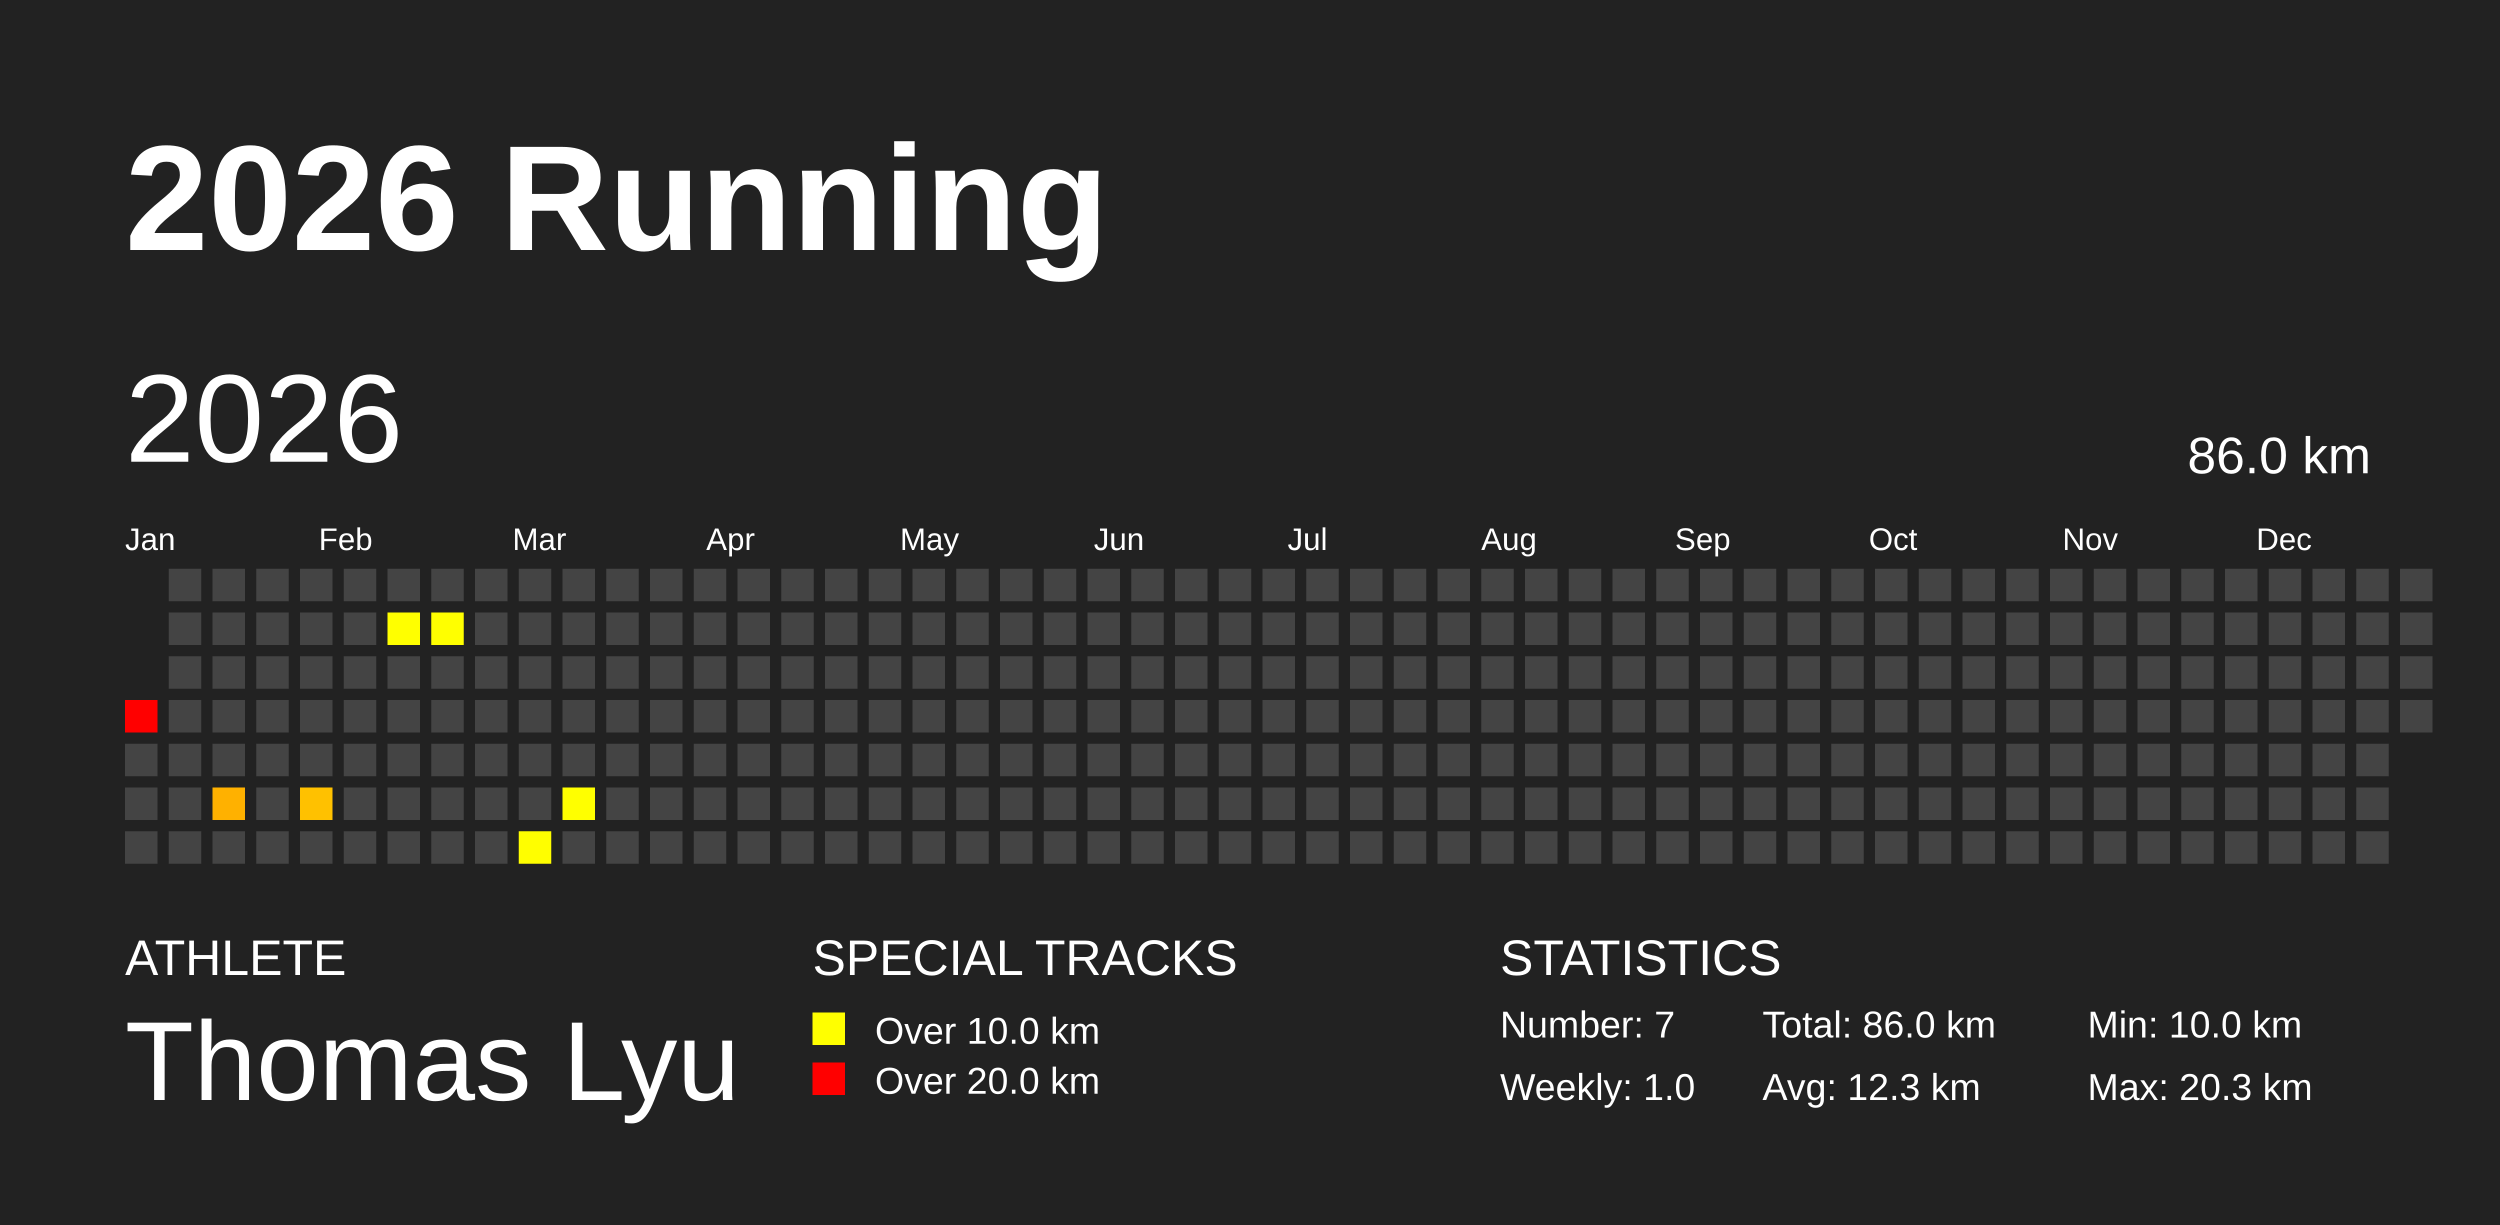
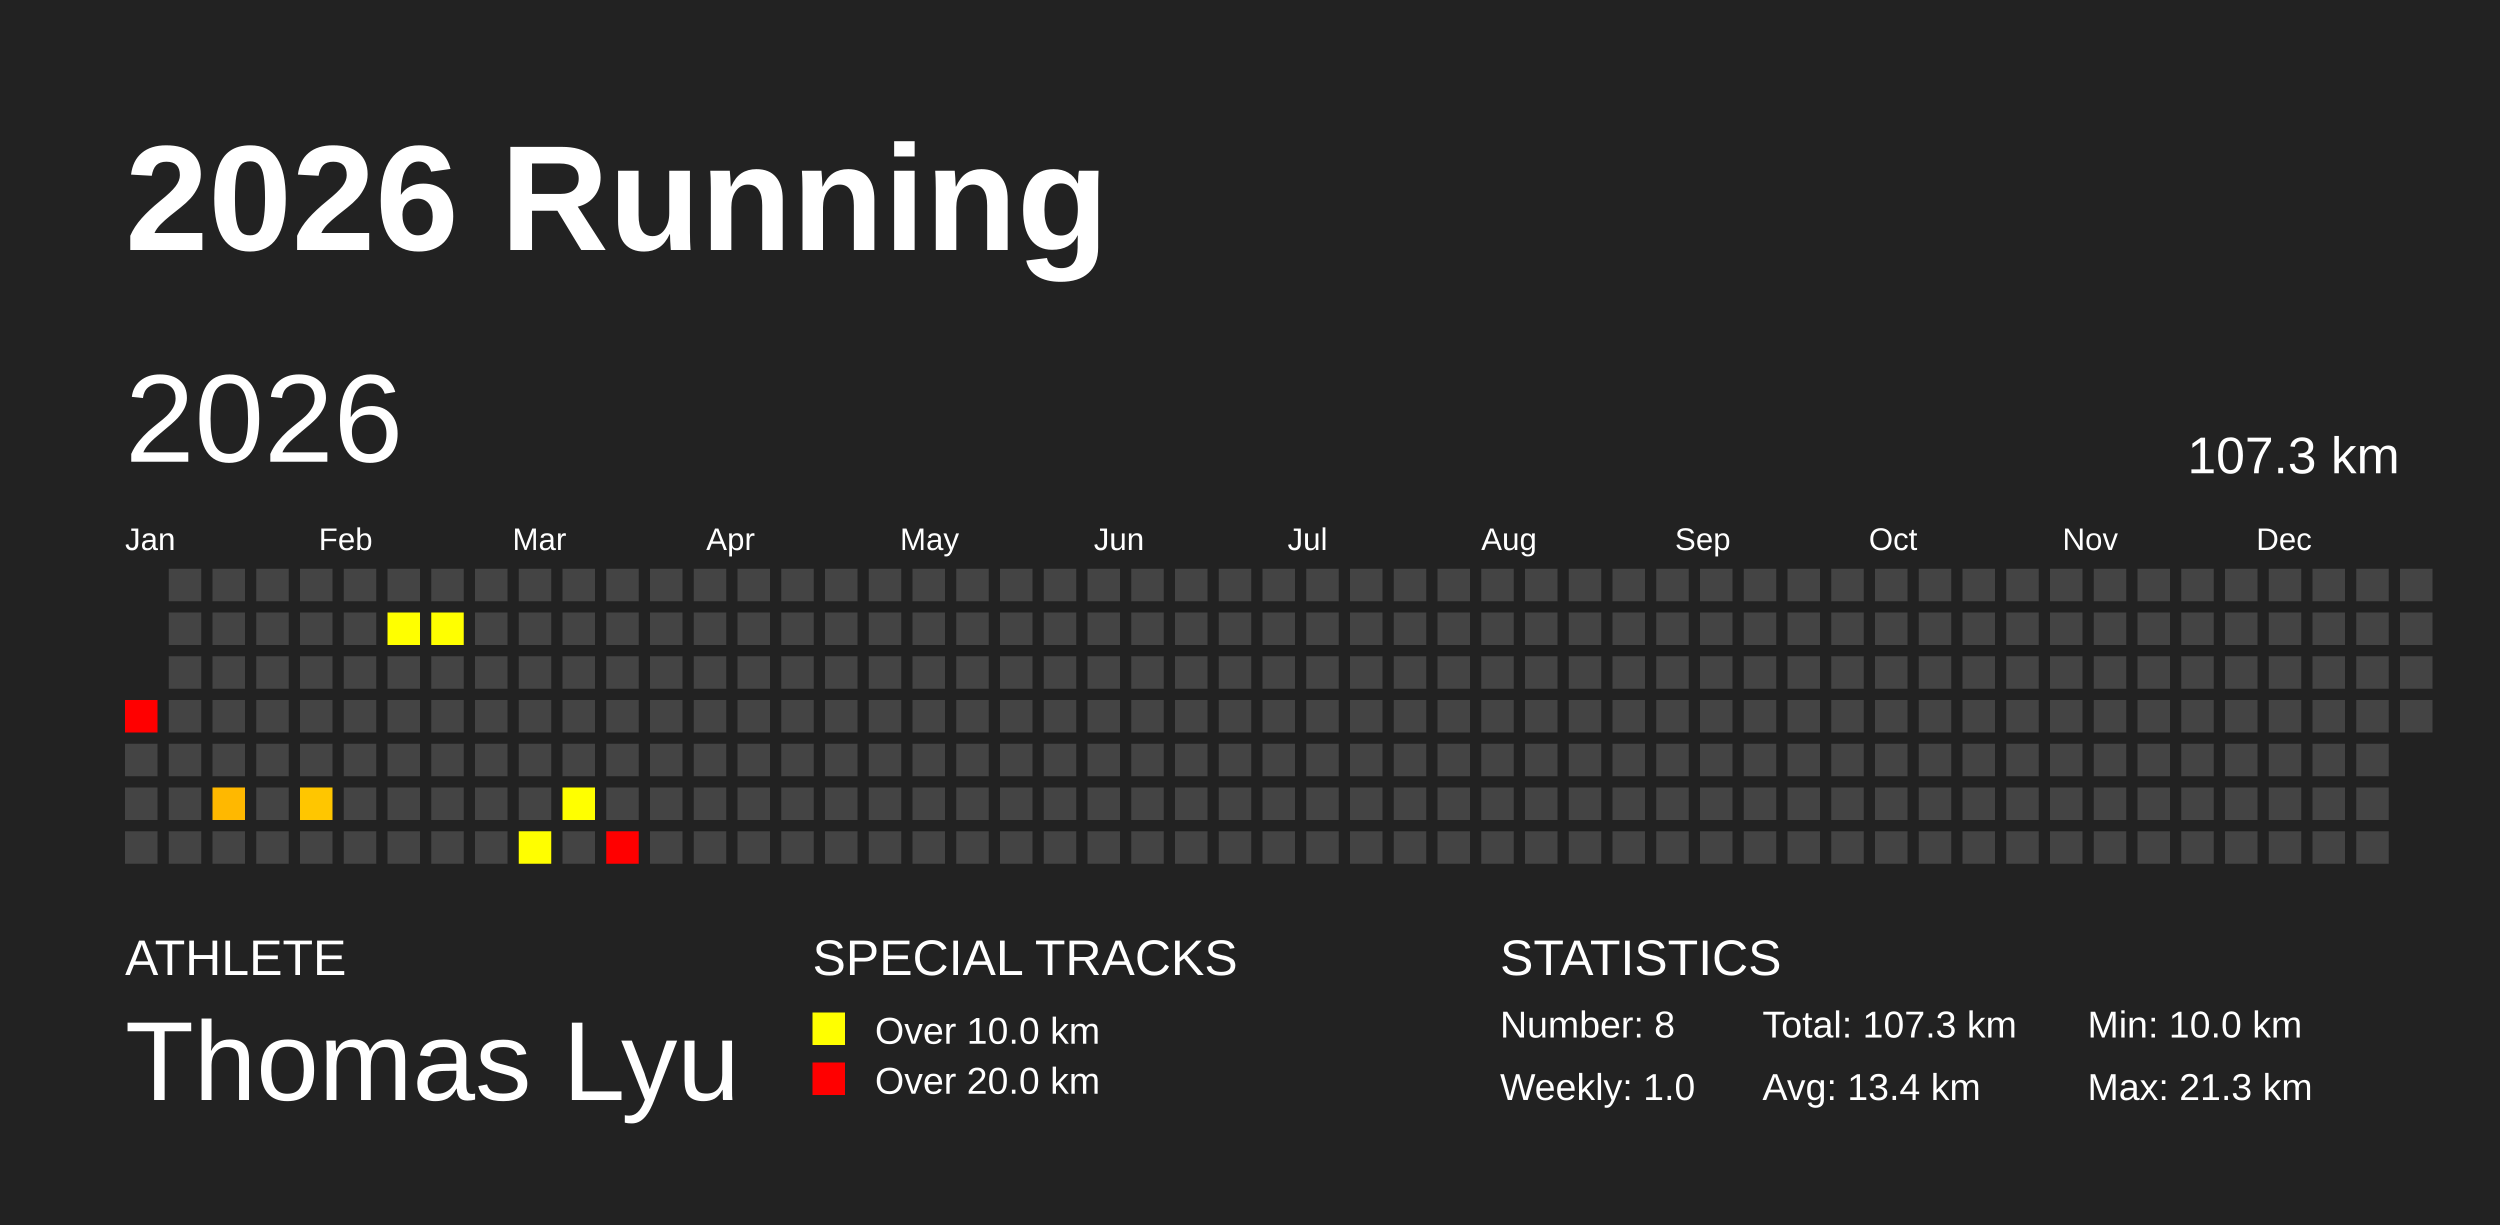
<svg xmlns="http://www.w3.org/2000/svg" baseProfile="full" height="98mm" version="1.1" viewBox="0,0,200,98" width="200mm">
  <defs />
  <rect fill="#222222" height="98" width="200" x="0" y="0" />
  <text fill="#FFFFFF" style="font-size:12px; font-family:Arial; font-weight:bold;" x="10" y="20">2026 Running</text>
  <text fill="#FFFFFF" style="font-size:4px; font-family:Arial" x="10" y="78">ATHLETE</text>
  <text fill="#FFFFFF" style="font-size:9px; font-family:Arial" x="10" y="88">Thomas Lyu</text>
  <text fill="#FFFFFF" style="font-size:4px; font-family:Arial" x="65" y="78">SPECIAL TRACKS</text>
  <rect fill="yellow" height="2.6" width="2.6" x="65" y="81" />
  <text fill="#FFFFFF" style="font-size:3px; font-family:Arial" x="70" y="83.5">Over 10.0 km</text>
  <rect fill="red" height="2.6" width="2.6" x="65" y="85" />
  <text fill="#FFFFFF" style="font-size:3px; font-family:Arial" x="70" y="87.5">Over 20.0 km</text>
  <text fill="#FFFFFF" style="font-size:4px; font-family:Arial" x="120" y="78">STATISTICS</text>
-   <text fill="#FFFFFF" style="font-size:3px; font-family:Arial" x="120" y="83">Number: 7</text>
+   <text fill="#FFFFFF" style="font-size:3px; font-family:Arial" x="120" y="83">Number: 8</text>
  <text fill="#FFFFFF" style="font-size:3px; font-family:Arial" x="120" y="88">Weekly: 1.0</text>
-   <text fill="#FFFFFF" style="font-size:3px; font-family:Arial" x="141" y="83">Total: 86.0 km</text>
-   <text fill="#FFFFFF" style="font-size:3px; font-family:Arial" x="141" y="88">Avg: 12.3 km</text>
+   <text fill="#FFFFFF" style="font-size:3px; font-family:Arial" x="141" y="83">Total: 107.3 km</text>
+   <text fill="#FFFFFF" style="font-size:3px; font-family:Arial" x="141" y="88">Avg: 13.4 km</text>
  <text fill="#FFFFFF" style="font-size:3px; font-family:Arial" x="167" y="83">Min: 10.0 km</text>
-   <text fill="#FFFFFF" style="font-size:3px; font-family:Arial" x="167" y="88">Max: 20.3 km</text>
+   <text fill="#FFFFFF" style="font-size:3px; font-family:Arial" x="167" y="88">Max: 21.3 km</text>
  <text dominant-baseline="hanging" fill="#FFFFFF" style="font-size:10.0px; font-family:Arial;" x="10" y="30">2026</text>
-   <text dominant-baseline="hanging" fill="#FFFFFF" style="font-size:4.125px; font-family:Arial;" x="175" y="35">86.0 km</text>
+   <text dominant-baseline="hanging" fill="#FFFFFF" style="font-size:4.125px; font-family:Arial;" x="175" y="35">107.3 km</text>
  <text fill="#FFFFFF" style="font-size:2.5px; font-family:Arial" x="10.0" y="44">Jan</text>
  <text fill="#FFFFFF" style="font-size:2.5px; font-family:Arial" x="25.5" y="44">Feb</text>
  <text fill="#FFFFFF" style="font-size:2.5px; font-family:Arial" x="41.0" y="44">Mar</text>
  <text fill="#FFFFFF" style="font-size:2.5px; font-family:Arial" x="56.5" y="44">Apr</text>
  <text fill="#FFFFFF" style="font-size:2.5px; font-family:Arial" x="72.0" y="44">May</text>
  <text fill="#FFFFFF" style="font-size:2.5px; font-family:Arial" x="87.5" y="44">Jun</text>
  <text fill="#FFFFFF" style="font-size:2.5px; font-family:Arial" x="103.0" y="44">Jul</text>
  <text fill="#FFFFFF" style="font-size:2.5px; font-family:Arial" x="118.5" y="44">Aug</text>
  <text fill="#FFFFFF" style="font-size:2.5px; font-family:Arial" x="134.0" y="44">Sep</text>
  <text fill="#FFFFFF" style="font-size:2.5px; font-family:Arial" x="149.5" y="44">Oct</text>
  <text fill="#FFFFFF" style="font-size:2.5px; font-family:Arial" x="165.0" y="44">Nov</text>
  <text fill="#FFFFFF" style="font-size:2.5px; font-family:Arial" x="180.5" y="44">Dec</text>
  <rect fill="red" height="2.6" width="2.6" x="10.0" y="56.0" />
  <rect fill="#444444" height="2.6" width="2.6" x="10.0" y="59.5" />
  <rect fill="#444444" height="2.6" width="2.6" x="10.0" y="63.0" />
  <rect fill="#444444" height="2.6" width="2.6" x="10.0" y="66.5" />
  <rect fill="#444444" height="2.6" width="2.6" x="13.5" y="45.5" />
  <rect fill="#444444" height="2.6" width="2.6" x="13.5" y="49.0" />
  <rect fill="#444444" height="2.6" width="2.6" x="13.5" y="52.5" />
  <rect fill="#444444" height="2.6" width="2.6" x="13.5" y="56.0" />
  <rect fill="#444444" height="2.6" width="2.6" x="13.5" y="59.5" />
  <rect fill="#444444" height="2.6" width="2.6" x="13.5" y="63.0" />
  <rect fill="#444444" height="2.6" width="2.6" x="13.5" y="66.5" />
  <rect fill="#444444" height="2.6" width="2.6" x="17.0" y="45.5" />
  <rect fill="#444444" height="2.6" width="2.6" x="17.0" y="49.0" />
  <rect fill="#444444" height="2.6" width="2.6" x="17.0" y="52.5" />
  <rect fill="#444444" height="2.6" width="2.6" x="17.0" y="56.0" />
  <rect fill="#444444" height="2.6" width="2.6" x="17.0" y="59.5" />
-   <rect fill="#ffb100" height="2.6" width="2.6" x="17.0" y="63.0" />
+   <rect fill="#ffb800" height="2.6" width="2.6" x="17.0" y="63.0" />
  <rect fill="#444444" height="2.6" width="2.6" x="17.0" y="66.5" />
  <rect fill="#444444" height="2.6" width="2.6" x="20.5" y="45.5" />
  <rect fill="#444444" height="2.6" width="2.6" x="20.5" y="49.0" />
  <rect fill="#444444" height="2.6" width="2.6" x="20.5" y="52.5" />
  <rect fill="#444444" height="2.6" width="2.6" x="20.5" y="56.0" />
  <rect fill="#444444" height="2.6" width="2.6" x="20.5" y="59.5" />
  <rect fill="#444444" height="2.6" width="2.6" x="20.5" y="63.0" />
  <rect fill="#444444" height="2.6" width="2.6" x="20.5" y="66.5" />
  <rect fill="#444444" height="2.6" width="2.6" x="24.0" y="45.5" />
  <rect fill="#444444" height="2.6" width="2.6" x="24.0" y="49.0" />
  <rect fill="#444444" height="2.6" width="2.6" x="24.0" y="52.5" />
  <rect fill="#444444" height="2.6" width="2.6" x="24.0" y="56.0" />
  <rect fill="#444444" height="2.6" width="2.6" x="24.0" y="59.5" />
-   <rect fill="#ffc100" height="2.6" width="2.6" x="24.0" y="63.0" />
+   <rect fill="#ffc600" height="2.6" width="2.6" x="24.0" y="63.0" />
  <rect fill="#444444" height="2.6" width="2.6" x="24.0" y="66.5" />
  <rect fill="#444444" height="2.6" width="2.6" x="27.5" y="45.5" />
  <rect fill="#444444" height="2.6" width="2.6" x="27.5" y="49.0" />
  <rect fill="#444444" height="2.6" width="2.6" x="27.5" y="52.5" />
  <rect fill="#444444" height="2.6" width="2.6" x="27.5" y="56.0" />
  <rect fill="#444444" height="2.6" width="2.6" x="27.5" y="59.5" />
  <rect fill="#444444" height="2.6" width="2.6" x="27.5" y="63.0" />
  <rect fill="#444444" height="2.6" width="2.6" x="27.5" y="66.5" />
  <rect fill="#444444" height="2.6" width="2.6" x="31.0" y="45.5" />
  <rect fill="#ffff00" height="2.6" width="2.6" x="31.0" y="49.0" />
  <rect fill="#444444" height="2.6" width="2.6" x="31.0" y="52.5" />
  <rect fill="#444444" height="2.6" width="2.6" x="31.0" y="56.0" />
  <rect fill="#444444" height="2.6" width="2.6" x="31.0" y="59.5" />
  <rect fill="#444444" height="2.6" width="2.6" x="31.0" y="63.0" />
  <rect fill="#444444" height="2.6" width="2.6" x="31.0" y="66.5" />
  <rect fill="#444444" height="2.6" width="2.6" x="34.5" y="45.5" />
  <rect fill="#ffff00" height="2.6" width="2.6" x="34.5" y="49.0" />
  <rect fill="#444444" height="2.6" width="2.6" x="34.5" y="52.5" />
  <rect fill="#444444" height="2.6" width="2.6" x="34.5" y="56.0" />
  <rect fill="#444444" height="2.6" width="2.6" x="34.5" y="59.5" />
  <rect fill="#444444" height="2.6" width="2.6" x="34.5" y="63.0" />
  <rect fill="#444444" height="2.6" width="2.6" x="34.5" y="66.5" />
  <rect fill="#444444" height="2.6" width="2.6" x="38.0" y="45.5" />
  <rect fill="#444444" height="2.6" width="2.6" x="38.0" y="49.0" />
  <rect fill="#444444" height="2.6" width="2.6" x="38.0" y="52.5" />
  <rect fill="#444444" height="2.6" width="2.6" x="38.0" y="56.0" />
  <rect fill="#444444" height="2.6" width="2.6" x="38.0" y="59.5" />
  <rect fill="#444444" height="2.6" width="2.6" x="38.0" y="63.0" />
  <rect fill="#444444" height="2.6" width="2.6" x="38.0" y="66.5" />
  <rect fill="#444444" height="2.6" width="2.6" x="41.5" y="45.5" />
  <rect fill="#444444" height="2.6" width="2.6" x="41.5" y="49.0" />
  <rect fill="#444444" height="2.6" width="2.6" x="41.5" y="52.5" />
  <rect fill="#444444" height="2.6" width="2.6" x="41.5" y="56.0" />
  <rect fill="#444444" height="2.6" width="2.6" x="41.5" y="59.5" />
  <rect fill="#444444" height="2.6" width="2.6" x="41.5" y="63.0" />
  <rect fill="#fffe00" height="2.6" width="2.6" x="41.5" y="66.5" />
  <rect fill="#444444" height="2.6" width="2.6" x="45.0" y="45.5" />
  <rect fill="#444444" height="2.6" width="2.6" x="45.0" y="49.0" />
  <rect fill="#444444" height="2.6" width="2.6" x="45.0" y="52.5" />
  <rect fill="#444444" height="2.6" width="2.6" x="45.0" y="56.0" />
  <rect fill="#444444" height="2.6" width="2.6" x="45.0" y="59.5" />
  <rect fill="#ffff00" height="2.6" width="2.6" x="45.0" y="63.0" />
  <rect fill="#444444" height="2.6" width="2.6" x="45.0" y="66.5" />
  <rect fill="#444444" height="2.6" width="2.6" x="48.5" y="45.5" />
  <rect fill="#444444" height="2.6" width="2.6" x="48.5" y="49.0" />
  <rect fill="#444444" height="2.6" width="2.6" x="48.5" y="52.5" />
  <rect fill="#444444" height="2.6" width="2.6" x="48.5" y="56.0" />
  <rect fill="#444444" height="2.6" width="2.6" x="48.5" y="59.5" />
  <rect fill="#444444" height="2.6" width="2.6" x="48.5" y="63.0" />
-   <rect fill="#444444" height="2.6" width="2.6" x="48.5" y="66.5" />
+   <rect fill="red" height="2.6" width="2.6" x="48.5" y="66.5" />
  <rect fill="#444444" height="2.6" width="2.6" x="52.0" y="45.5" />
  <rect fill="#444444" height="2.6" width="2.6" x="52.0" y="49.0" />
  <rect fill="#444444" height="2.6" width="2.6" x="52.0" y="52.5" />
  <rect fill="#444444" height="2.6" width="2.6" x="52.0" y="56.0" />
  <rect fill="#444444" height="2.6" width="2.6" x="52.0" y="59.5" />
  <rect fill="#444444" height="2.6" width="2.6" x="52.0" y="63.0" />
  <rect fill="#444444" height="2.6" width="2.6" x="52.0" y="66.5" />
  <rect fill="#444444" height="2.6" width="2.6" x="55.5" y="45.5" />
  <rect fill="#444444" height="2.6" width="2.6" x="55.5" y="49.0" />
  <rect fill="#444444" height="2.6" width="2.6" x="55.5" y="52.5" />
  <rect fill="#444444" height="2.6" width="2.6" x="55.5" y="56.0" />
  <rect fill="#444444" height="2.6" width="2.6" x="55.5" y="59.5" />
  <rect fill="#444444" height="2.6" width="2.6" x="55.5" y="63.0" />
  <rect fill="#444444" height="2.6" width="2.6" x="55.5" y="66.5" />
  <rect fill="#444444" height="2.6" width="2.6" x="59.0" y="45.5" />
  <rect fill="#444444" height="2.6" width="2.6" x="59.0" y="49.0" />
  <rect fill="#444444" height="2.6" width="2.6" x="59.0" y="52.5" />
  <rect fill="#444444" height="2.6" width="2.6" x="59.0" y="56.0" />
  <rect fill="#444444" height="2.6" width="2.6" x="59.0" y="59.5" />
  <rect fill="#444444" height="2.6" width="2.6" x="59.0" y="63.0" />
  <rect fill="#444444" height="2.6" width="2.6" x="59.0" y="66.5" />
  <rect fill="#444444" height="2.6" width="2.6" x="62.5" y="45.5" />
  <rect fill="#444444" height="2.6" width="2.6" x="62.5" y="49.0" />
  <rect fill="#444444" height="2.6" width="2.6" x="62.5" y="52.5" />
  <rect fill="#444444" height="2.6" width="2.6" x="62.5" y="56.0" />
  <rect fill="#444444" height="2.6" width="2.6" x="62.5" y="59.5" />
  <rect fill="#444444" height="2.6" width="2.6" x="62.5" y="63.0" />
  <rect fill="#444444" height="2.6" width="2.6" x="62.5" y="66.5" />
  <rect fill="#444444" height="2.6" width="2.6" x="66.0" y="45.5" />
  <rect fill="#444444" height="2.6" width="2.6" x="66.0" y="49.0" />
  <rect fill="#444444" height="2.6" width="2.6" x="66.0" y="52.5" />
  <rect fill="#444444" height="2.6" width="2.6" x="66.0" y="56.0" />
  <rect fill="#444444" height="2.6" width="2.6" x="66.0" y="59.5" />
  <rect fill="#444444" height="2.6" width="2.6" x="66.0" y="63.0" />
  <rect fill="#444444" height="2.6" width="2.6" x="66.0" y="66.5" />
  <rect fill="#444444" height="2.6" width="2.6" x="69.5" y="45.5" />
  <rect fill="#444444" height="2.6" width="2.6" x="69.5" y="49.0" />
  <rect fill="#444444" height="2.6" width="2.6" x="69.5" y="52.5" />
  <rect fill="#444444" height="2.6" width="2.6" x="69.5" y="56.0" />
  <rect fill="#444444" height="2.6" width="2.6" x="69.5" y="59.5" />
  <rect fill="#444444" height="2.6" width="2.6" x="69.5" y="63.0" />
  <rect fill="#444444" height="2.6" width="2.6" x="69.5" y="66.5" />
  <rect fill="#444444" height="2.6" width="2.6" x="73.0" y="45.5" />
  <rect fill="#444444" height="2.6" width="2.6" x="73.0" y="49.0" />
  <rect fill="#444444" height="2.6" width="2.6" x="73.0" y="52.5" />
  <rect fill="#444444" height="2.6" width="2.6" x="73.0" y="56.0" />
  <rect fill="#444444" height="2.6" width="2.6" x="73.0" y="59.5" />
  <rect fill="#444444" height="2.6" width="2.6" x="73.0" y="63.0" />
  <rect fill="#444444" height="2.6" width="2.6" x="73.0" y="66.5" />
  <rect fill="#444444" height="2.6" width="2.6" x="76.5" y="45.5" />
  <rect fill="#444444" height="2.6" width="2.6" x="76.5" y="49.0" />
  <rect fill="#444444" height="2.6" width="2.6" x="76.5" y="52.5" />
  <rect fill="#444444" height="2.6" width="2.6" x="76.5" y="56.0" />
  <rect fill="#444444" height="2.6" width="2.6" x="76.5" y="59.5" />
  <rect fill="#444444" height="2.6" width="2.6" x="76.5" y="63.0" />
  <rect fill="#444444" height="2.6" width="2.6" x="76.5" y="66.5" />
  <rect fill="#444444" height="2.6" width="2.6" x="80.0" y="45.5" />
  <rect fill="#444444" height="2.6" width="2.6" x="80.0" y="49.0" />
  <rect fill="#444444" height="2.6" width="2.6" x="80.0" y="52.5" />
  <rect fill="#444444" height="2.6" width="2.6" x="80.0" y="56.0" />
  <rect fill="#444444" height="2.6" width="2.6" x="80.0" y="59.5" />
  <rect fill="#444444" height="2.6" width="2.6" x="80.0" y="63.0" />
  <rect fill="#444444" height="2.6" width="2.6" x="80.0" y="66.5" />
  <rect fill="#444444" height="2.6" width="2.6" x="83.5" y="45.5" />
  <rect fill="#444444" height="2.6" width="2.6" x="83.5" y="49.0" />
  <rect fill="#444444" height="2.6" width="2.6" x="83.5" y="52.5" />
  <rect fill="#444444" height="2.6" width="2.6" x="83.5" y="56.0" />
  <rect fill="#444444" height="2.6" width="2.6" x="83.5" y="59.5" />
  <rect fill="#444444" height="2.6" width="2.6" x="83.5" y="63.0" />
  <rect fill="#444444" height="2.6" width="2.6" x="83.5" y="66.5" />
  <rect fill="#444444" height="2.6" width="2.6" x="87.0" y="45.5" />
  <rect fill="#444444" height="2.6" width="2.6" x="87.0" y="49.0" />
  <rect fill="#444444" height="2.6" width="2.6" x="87.0" y="52.5" />
  <rect fill="#444444" height="2.6" width="2.6" x="87.0" y="56.0" />
  <rect fill="#444444" height="2.6" width="2.6" x="87.0" y="59.5" />
  <rect fill="#444444" height="2.6" width="2.6" x="87.0" y="63.0" />
  <rect fill="#444444" height="2.6" width="2.6" x="87.0" y="66.5" />
  <rect fill="#444444" height="2.6" width="2.6" x="90.5" y="45.5" />
  <rect fill="#444444" height="2.6" width="2.6" x="90.5" y="49.0" />
  <rect fill="#444444" height="2.6" width="2.6" x="90.5" y="52.5" />
  <rect fill="#444444" height="2.6" width="2.6" x="90.5" y="56.0" />
  <rect fill="#444444" height="2.6" width="2.6" x="90.5" y="59.5" />
  <rect fill="#444444" height="2.6" width="2.6" x="90.5" y="63.0" />
  <rect fill="#444444" height="2.6" width="2.6" x="90.5" y="66.5" />
  <rect fill="#444444" height="2.6" width="2.6" x="94.0" y="45.5" />
  <rect fill="#444444" height="2.6" width="2.6" x="94.0" y="49.0" />
  <rect fill="#444444" height="2.6" width="2.6" x="94.0" y="52.5" />
  <rect fill="#444444" height="2.6" width="2.6" x="94.0" y="56.0" />
  <rect fill="#444444" height="2.6" width="2.6" x="94.0" y="59.5" />
  <rect fill="#444444" height="2.6" width="2.6" x="94.0" y="63.0" />
  <rect fill="#444444" height="2.6" width="2.6" x="94.0" y="66.5" />
  <rect fill="#444444" height="2.6" width="2.6" x="97.5" y="45.5" />
  <rect fill="#444444" height="2.6" width="2.6" x="97.5" y="49.0" />
  <rect fill="#444444" height="2.6" width="2.6" x="97.5" y="52.5" />
  <rect fill="#444444" height="2.6" width="2.6" x="97.5" y="56.0" />
  <rect fill="#444444" height="2.6" width="2.6" x="97.5" y="59.5" />
  <rect fill="#444444" height="2.6" width="2.6" x="97.5" y="63.0" />
  <rect fill="#444444" height="2.6" width="2.6" x="97.5" y="66.5" />
  <rect fill="#444444" height="2.6" width="2.6" x="101.0" y="45.5" />
  <rect fill="#444444" height="2.6" width="2.6" x="101.0" y="49.0" />
  <rect fill="#444444" height="2.6" width="2.6" x="101.0" y="52.5" />
  <rect fill="#444444" height="2.6" width="2.6" x="101.0" y="56.0" />
  <rect fill="#444444" height="2.6" width="2.6" x="101.0" y="59.5" />
  <rect fill="#444444" height="2.6" width="2.6" x="101.0" y="63.0" />
  <rect fill="#444444" height="2.6" width="2.6" x="101.0" y="66.5" />
  <rect fill="#444444" height="2.6" width="2.6" x="104.5" y="45.5" />
  <rect fill="#444444" height="2.6" width="2.6" x="104.5" y="49.0" />
  <rect fill="#444444" height="2.6" width="2.6" x="104.5" y="52.5" />
  <rect fill="#444444" height="2.6" width="2.6" x="104.5" y="56.0" />
  <rect fill="#444444" height="2.6" width="2.6" x="104.5" y="59.5" />
  <rect fill="#444444" height="2.6" width="2.6" x="104.5" y="63.0" />
  <rect fill="#444444" height="2.6" width="2.6" x="104.5" y="66.5" />
  <rect fill="#444444" height="2.6" width="2.6" x="108.0" y="45.5" />
  <rect fill="#444444" height="2.6" width="2.6" x="108.0" y="49.0" />
  <rect fill="#444444" height="2.6" width="2.6" x="108.0" y="52.5" />
  <rect fill="#444444" height="2.6" width="2.6" x="108.0" y="56.0" />
  <rect fill="#444444" height="2.6" width="2.6" x="108.0" y="59.5" />
  <rect fill="#444444" height="2.6" width="2.6" x="108.0" y="63.0" />
  <rect fill="#444444" height="2.6" width="2.6" x="108.0" y="66.5" />
  <rect fill="#444444" height="2.6" width="2.6" x="111.5" y="45.5" />
  <rect fill="#444444" height="2.6" width="2.6" x="111.5" y="49.0" />
  <rect fill="#444444" height="2.6" width="2.6" x="111.5" y="52.5" />
  <rect fill="#444444" height="2.6" width="2.6" x="111.5" y="56.0" />
  <rect fill="#444444" height="2.6" width="2.6" x="111.5" y="59.5" />
  <rect fill="#444444" height="2.6" width="2.6" x="111.5" y="63.0" />
  <rect fill="#444444" height="2.6" width="2.6" x="111.5" y="66.5" />
  <rect fill="#444444" height="2.6" width="2.6" x="115.0" y="45.5" />
  <rect fill="#444444" height="2.6" width="2.6" x="115.0" y="49.0" />
  <rect fill="#444444" height="2.6" width="2.6" x="115.0" y="52.5" />
  <rect fill="#444444" height="2.6" width="2.6" x="115.0" y="56.0" />
  <rect fill="#444444" height="2.6" width="2.6" x="115.0" y="59.5" />
  <rect fill="#444444" height="2.6" width="2.6" x="115.0" y="63.0" />
  <rect fill="#444444" height="2.6" width="2.6" x="115.0" y="66.5" />
  <rect fill="#444444" height="2.6" width="2.6" x="118.5" y="45.5" />
  <rect fill="#444444" height="2.6" width="2.6" x="118.5" y="49.0" />
  <rect fill="#444444" height="2.6" width="2.6" x="118.5" y="52.5" />
  <rect fill="#444444" height="2.6" width="2.6" x="118.5" y="56.0" />
  <rect fill="#444444" height="2.6" width="2.6" x="118.5" y="59.5" />
  <rect fill="#444444" height="2.6" width="2.6" x="118.5" y="63.0" />
  <rect fill="#444444" height="2.6" width="2.6" x="118.5" y="66.5" />
  <rect fill="#444444" height="2.6" width="2.6" x="122.0" y="45.5" />
  <rect fill="#444444" height="2.6" width="2.6" x="122.0" y="49.0" />
  <rect fill="#444444" height="2.6" width="2.6" x="122.0" y="52.5" />
  <rect fill="#444444" height="2.6" width="2.6" x="122.0" y="56.0" />
  <rect fill="#444444" height="2.6" width="2.6" x="122.0" y="59.5" />
  <rect fill="#444444" height="2.6" width="2.6" x="122.0" y="63.0" />
  <rect fill="#444444" height="2.6" width="2.6" x="122.0" y="66.5" />
  <rect fill="#444444" height="2.6" width="2.6" x="125.5" y="45.5" />
  <rect fill="#444444" height="2.6" width="2.6" x="125.5" y="49.0" />
  <rect fill="#444444" height="2.6" width="2.6" x="125.5" y="52.5" />
  <rect fill="#444444" height="2.6" width="2.6" x="125.5" y="56.0" />
  <rect fill="#444444" height="2.6" width="2.6" x="125.5" y="59.5" />
  <rect fill="#444444" height="2.6" width="2.6" x="125.5" y="63.0" />
  <rect fill="#444444" height="2.6" width="2.6" x="125.5" y="66.5" />
  <rect fill="#444444" height="2.6" width="2.6" x="129.0" y="45.5" />
  <rect fill="#444444" height="2.6" width="2.6" x="129.0" y="49.0" />
  <rect fill="#444444" height="2.6" width="2.6" x="129.0" y="52.5" />
  <rect fill="#444444" height="2.6" width="2.6" x="129.0" y="56.0" />
  <rect fill="#444444" height="2.6" width="2.6" x="129.0" y="59.5" />
  <rect fill="#444444" height="2.6" width="2.6" x="129.0" y="63.0" />
  <rect fill="#444444" height="2.6" width="2.6" x="129.0" y="66.5" />
  <rect fill="#444444" height="2.6" width="2.6" x="132.5" y="45.5" />
  <rect fill="#444444" height="2.6" width="2.6" x="132.5" y="49.0" />
  <rect fill="#444444" height="2.6" width="2.6" x="132.5" y="52.5" />
  <rect fill="#444444" height="2.6" width="2.6" x="132.5" y="56.0" />
  <rect fill="#444444" height="2.6" width="2.6" x="132.5" y="59.5" />
  <rect fill="#444444" height="2.6" width="2.6" x="132.5" y="63.0" />
  <rect fill="#444444" height="2.6" width="2.6" x="132.5" y="66.5" />
  <rect fill="#444444" height="2.6" width="2.6" x="136.0" y="45.5" />
  <rect fill="#444444" height="2.6" width="2.6" x="136.0" y="49.0" />
  <rect fill="#444444" height="2.6" width="2.6" x="136.0" y="52.5" />
  <rect fill="#444444" height="2.6" width="2.6" x="136.0" y="56.0" />
  <rect fill="#444444" height="2.6" width="2.6" x="136.0" y="59.5" />
  <rect fill="#444444" height="2.6" width="2.6" x="136.0" y="63.0" />
  <rect fill="#444444" height="2.6" width="2.6" x="136.0" y="66.5" />
  <rect fill="#444444" height="2.6" width="2.6" x="139.5" y="45.5" />
  <rect fill="#444444" height="2.6" width="2.6" x="139.5" y="49.0" />
  <rect fill="#444444" height="2.6" width="2.6" x="139.5" y="52.5" />
  <rect fill="#444444" height="2.6" width="2.6" x="139.5" y="56.0" />
  <rect fill="#444444" height="2.6" width="2.6" x="139.5" y="59.5" />
  <rect fill="#444444" height="2.6" width="2.6" x="139.5" y="63.0" />
  <rect fill="#444444" height="2.6" width="2.6" x="139.5" y="66.5" />
  <rect fill="#444444" height="2.6" width="2.6" x="143.0" y="45.5" />
  <rect fill="#444444" height="2.6" width="2.6" x="143.0" y="49.0" />
  <rect fill="#444444" height="2.6" width="2.6" x="143.0" y="52.5" />
  <rect fill="#444444" height="2.6" width="2.6" x="143.0" y="56.0" />
  <rect fill="#444444" height="2.6" width="2.6" x="143.0" y="59.5" />
  <rect fill="#444444" height="2.6" width="2.6" x="143.0" y="63.0" />
  <rect fill="#444444" height="2.6" width="2.6" x="143.0" y="66.5" />
  <rect fill="#444444" height="2.6" width="2.6" x="146.5" y="45.5" />
  <rect fill="#444444" height="2.6" width="2.6" x="146.5" y="49.0" />
  <rect fill="#444444" height="2.6" width="2.6" x="146.5" y="52.5" />
  <rect fill="#444444" height="2.6" width="2.6" x="146.5" y="56.0" />
  <rect fill="#444444" height="2.6" width="2.6" x="146.5" y="59.5" />
  <rect fill="#444444" height="2.6" width="2.6" x="146.5" y="63.0" />
  <rect fill="#444444" height="2.6" width="2.6" x="146.5" y="66.5" />
  <rect fill="#444444" height="2.6" width="2.6" x="150.0" y="45.5" />
  <rect fill="#444444" height="2.6" width="2.6" x="150.0" y="49.0" />
  <rect fill="#444444" height="2.6" width="2.6" x="150.0" y="52.5" />
  <rect fill="#444444" height="2.6" width="2.6" x="150.0" y="56.0" />
  <rect fill="#444444" height="2.6" width="2.6" x="150.0" y="59.5" />
  <rect fill="#444444" height="2.6" width="2.6" x="150.0" y="63.0" />
  <rect fill="#444444" height="2.6" width="2.6" x="150.0" y="66.5" />
  <rect fill="#444444" height="2.6" width="2.6" x="153.5" y="45.5" />
  <rect fill="#444444" height="2.6" width="2.6" x="153.5" y="49.0" />
  <rect fill="#444444" height="2.6" width="2.6" x="153.5" y="52.5" />
  <rect fill="#444444" height="2.6" width="2.6" x="153.5" y="56.0" />
  <rect fill="#444444" height="2.6" width="2.6" x="153.5" y="59.5" />
  <rect fill="#444444" height="2.6" width="2.6" x="153.5" y="63.0" />
  <rect fill="#444444" height="2.6" width="2.6" x="153.5" y="66.5" />
  <rect fill="#444444" height="2.6" width="2.6" x="157.0" y="45.5" />
  <rect fill="#444444" height="2.6" width="2.6" x="157.0" y="49.0" />
  <rect fill="#444444" height="2.6" width="2.6" x="157.0" y="52.5" />
  <rect fill="#444444" height="2.6" width="2.6" x="157.0" y="56.0" />
  <rect fill="#444444" height="2.6" width="2.6" x="157.0" y="59.5" />
  <rect fill="#444444" height="2.6" width="2.6" x="157.0" y="63.0" />
  <rect fill="#444444" height="2.6" width="2.6" x="157.0" y="66.5" />
  <rect fill="#444444" height="2.6" width="2.6" x="160.5" y="45.5" />
  <rect fill="#444444" height="2.6" width="2.6" x="160.5" y="49.0" />
  <rect fill="#444444" height="2.6" width="2.6" x="160.5" y="52.5" />
  <rect fill="#444444" height="2.6" width="2.6" x="160.5" y="56.0" />
  <rect fill="#444444" height="2.6" width="2.6" x="160.5" y="59.5" />
  <rect fill="#444444" height="2.6" width="2.6" x="160.5" y="63.0" />
  <rect fill="#444444" height="2.6" width="2.6" x="160.5" y="66.5" />
  <rect fill="#444444" height="2.6" width="2.6" x="164.0" y="45.5" />
  <rect fill="#444444" height="2.6" width="2.6" x="164.0" y="49.0" />
  <rect fill="#444444" height="2.6" width="2.6" x="164.0" y="52.5" />
  <rect fill="#444444" height="2.6" width="2.6" x="164.0" y="56.0" />
  <rect fill="#444444" height="2.6" width="2.6" x="164.0" y="59.5" />
  <rect fill="#444444" height="2.6" width="2.6" x="164.0" y="63.0" />
  <rect fill="#444444" height="2.6" width="2.6" x="164.0" y="66.5" />
  <rect fill="#444444" height="2.6" width="2.6" x="167.5" y="45.5" />
  <rect fill="#444444" height="2.6" width="2.6" x="167.5" y="49.0" />
  <rect fill="#444444" height="2.6" width="2.6" x="167.5" y="52.5" />
  <rect fill="#444444" height="2.6" width="2.6" x="167.5" y="56.0" />
  <rect fill="#444444" height="2.6" width="2.6" x="167.5" y="59.5" />
  <rect fill="#444444" height="2.6" width="2.6" x="167.5" y="63.0" />
  <rect fill="#444444" height="2.6" width="2.6" x="167.5" y="66.5" />
  <rect fill="#444444" height="2.6" width="2.6" x="171.0" y="45.5" />
  <rect fill="#444444" height="2.6" width="2.6" x="171.0" y="49.0" />
  <rect fill="#444444" height="2.6" width="2.6" x="171.0" y="52.5" />
  <rect fill="#444444" height="2.6" width="2.6" x="171.0" y="56.0" />
  <rect fill="#444444" height="2.6" width="2.6" x="171.0" y="59.5" />
  <rect fill="#444444" height="2.6" width="2.6" x="171.0" y="63.0" />
  <rect fill="#444444" height="2.6" width="2.6" x="171.0" y="66.5" />
  <rect fill="#444444" height="2.6" width="2.6" x="174.5" y="45.5" />
  <rect fill="#444444" height="2.6" width="2.6" x="174.5" y="49.0" />
  <rect fill="#444444" height="2.6" width="2.6" x="174.5" y="52.5" />
  <rect fill="#444444" height="2.6" width="2.6" x="174.5" y="56.0" />
  <rect fill="#444444" height="2.6" width="2.6" x="174.5" y="59.5" />
  <rect fill="#444444" height="2.6" width="2.6" x="174.5" y="63.0" />
  <rect fill="#444444" height="2.6" width="2.6" x="174.5" y="66.5" />
  <rect fill="#444444" height="2.6" width="2.6" x="178.0" y="45.5" />
  <rect fill="#444444" height="2.6" width="2.6" x="178.0" y="49.0" />
  <rect fill="#444444" height="2.6" width="2.6" x="178.0" y="52.5" />
  <rect fill="#444444" height="2.6" width="2.6" x="178.0" y="56.0" />
  <rect fill="#444444" height="2.6" width="2.6" x="178.0" y="59.5" />
  <rect fill="#444444" height="2.6" width="2.6" x="178.0" y="63.0" />
  <rect fill="#444444" height="2.6" width="2.6" x="178.0" y="66.5" />
  <rect fill="#444444" height="2.6" width="2.6" x="181.5" y="45.5" />
  <rect fill="#444444" height="2.6" width="2.6" x="181.5" y="49.0" />
  <rect fill="#444444" height="2.6" width="2.6" x="181.5" y="52.5" />
  <rect fill="#444444" height="2.6" width="2.6" x="181.5" y="56.0" />
  <rect fill="#444444" height="2.6" width="2.6" x="181.5" y="59.5" />
  <rect fill="#444444" height="2.6" width="2.6" x="181.5" y="63.0" />
  <rect fill="#444444" height="2.6" width="2.6" x="181.5" y="66.5" />
  <rect fill="#444444" height="2.6" width="2.6" x="185.0" y="45.5" />
  <rect fill="#444444" height="2.6" width="2.6" x="185.0" y="49.0" />
  <rect fill="#444444" height="2.6" width="2.6" x="185.0" y="52.5" />
  <rect fill="#444444" height="2.6" width="2.6" x="185.0" y="56.0" />
  <rect fill="#444444" height="2.6" width="2.6" x="185.0" y="59.5" />
  <rect fill="#444444" height="2.6" width="2.6" x="185.0" y="63.0" />
  <rect fill="#444444" height="2.6" width="2.6" x="185.0" y="66.5" />
  <rect fill="#444444" height="2.6" width="2.6" x="188.5" y="45.5" />
  <rect fill="#444444" height="2.6" width="2.6" x="188.5" y="49.0" />
  <rect fill="#444444" height="2.6" width="2.6" x="188.5" y="52.5" />
  <rect fill="#444444" height="2.6" width="2.6" x="188.5" y="56.0" />
  <rect fill="#444444" height="2.6" width="2.6" x="188.5" y="59.5" />
  <rect fill="#444444" height="2.6" width="2.6" x="188.5" y="63.0" />
  <rect fill="#444444" height="2.6" width="2.6" x="188.5" y="66.5" />
  <rect fill="#444444" height="2.6" width="2.6" x="192.0" y="45.5" />
  <rect fill="#444444" height="2.6" width="2.6" x="192.0" y="49.0" />
  <rect fill="#444444" height="2.6" width="2.6" x="192.0" y="52.5" />
  <rect fill="#444444" height="2.6" width="2.6" x="192.0" y="56.0" />
</svg>
